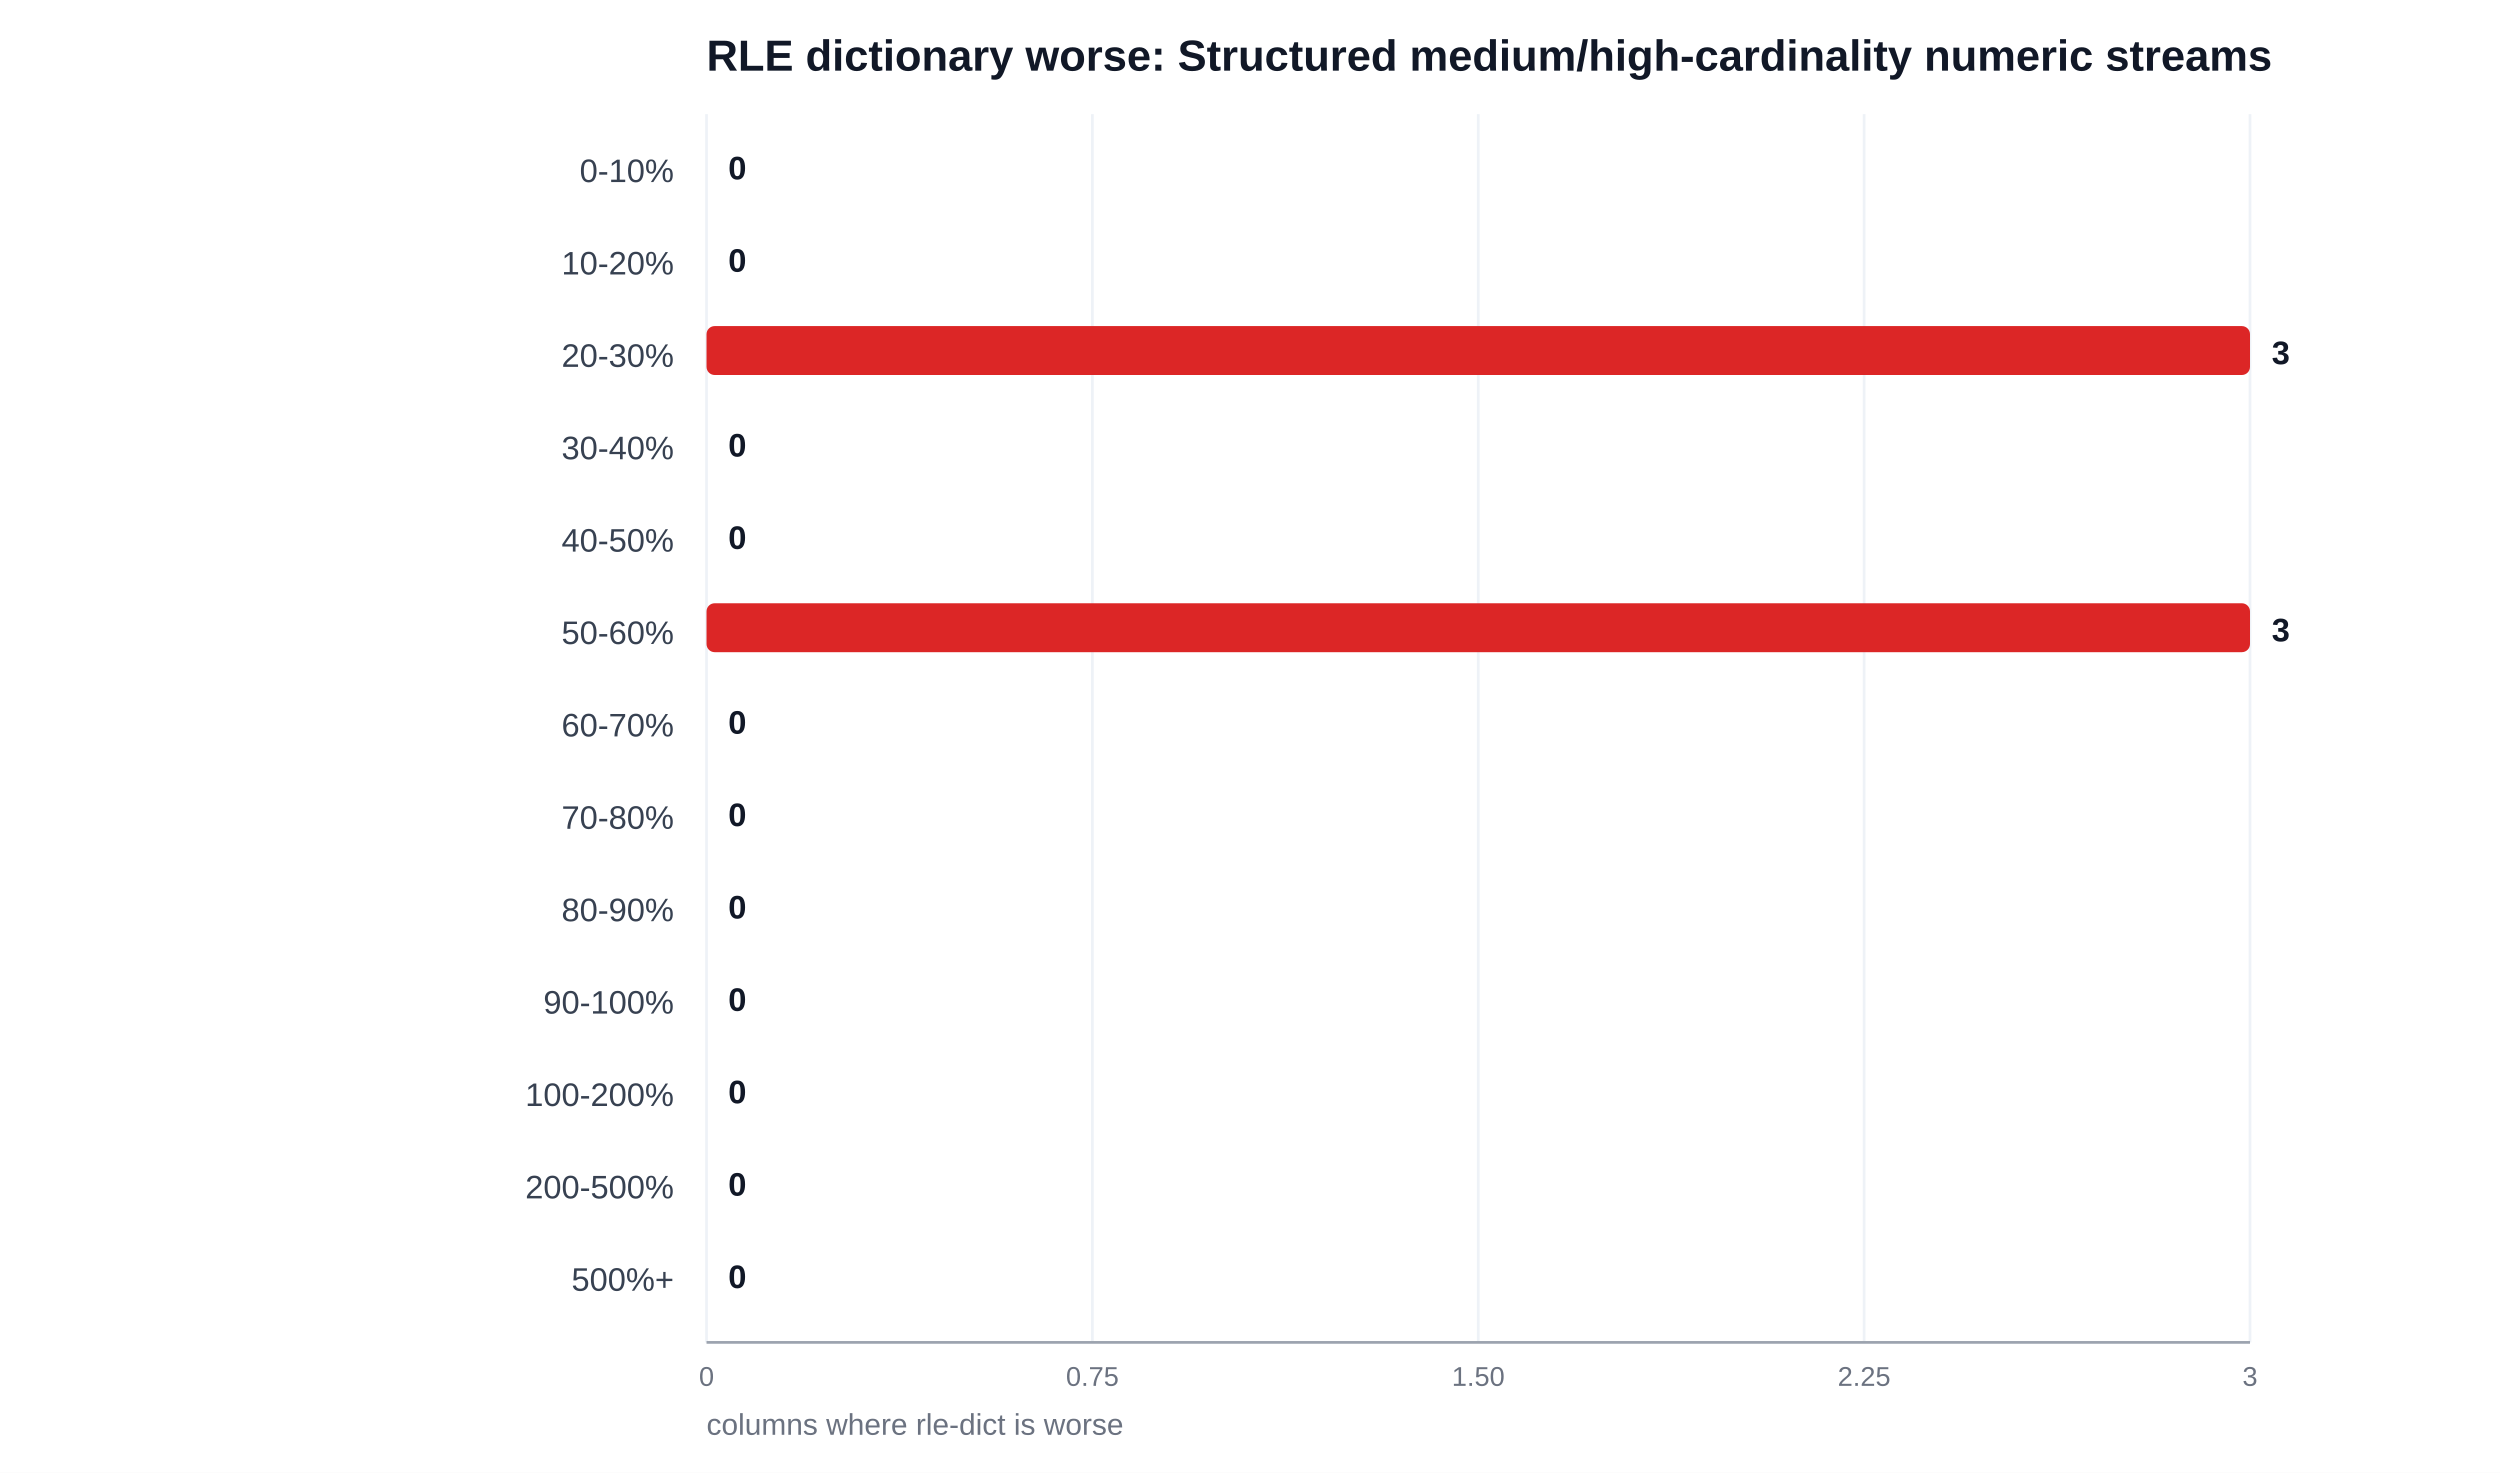
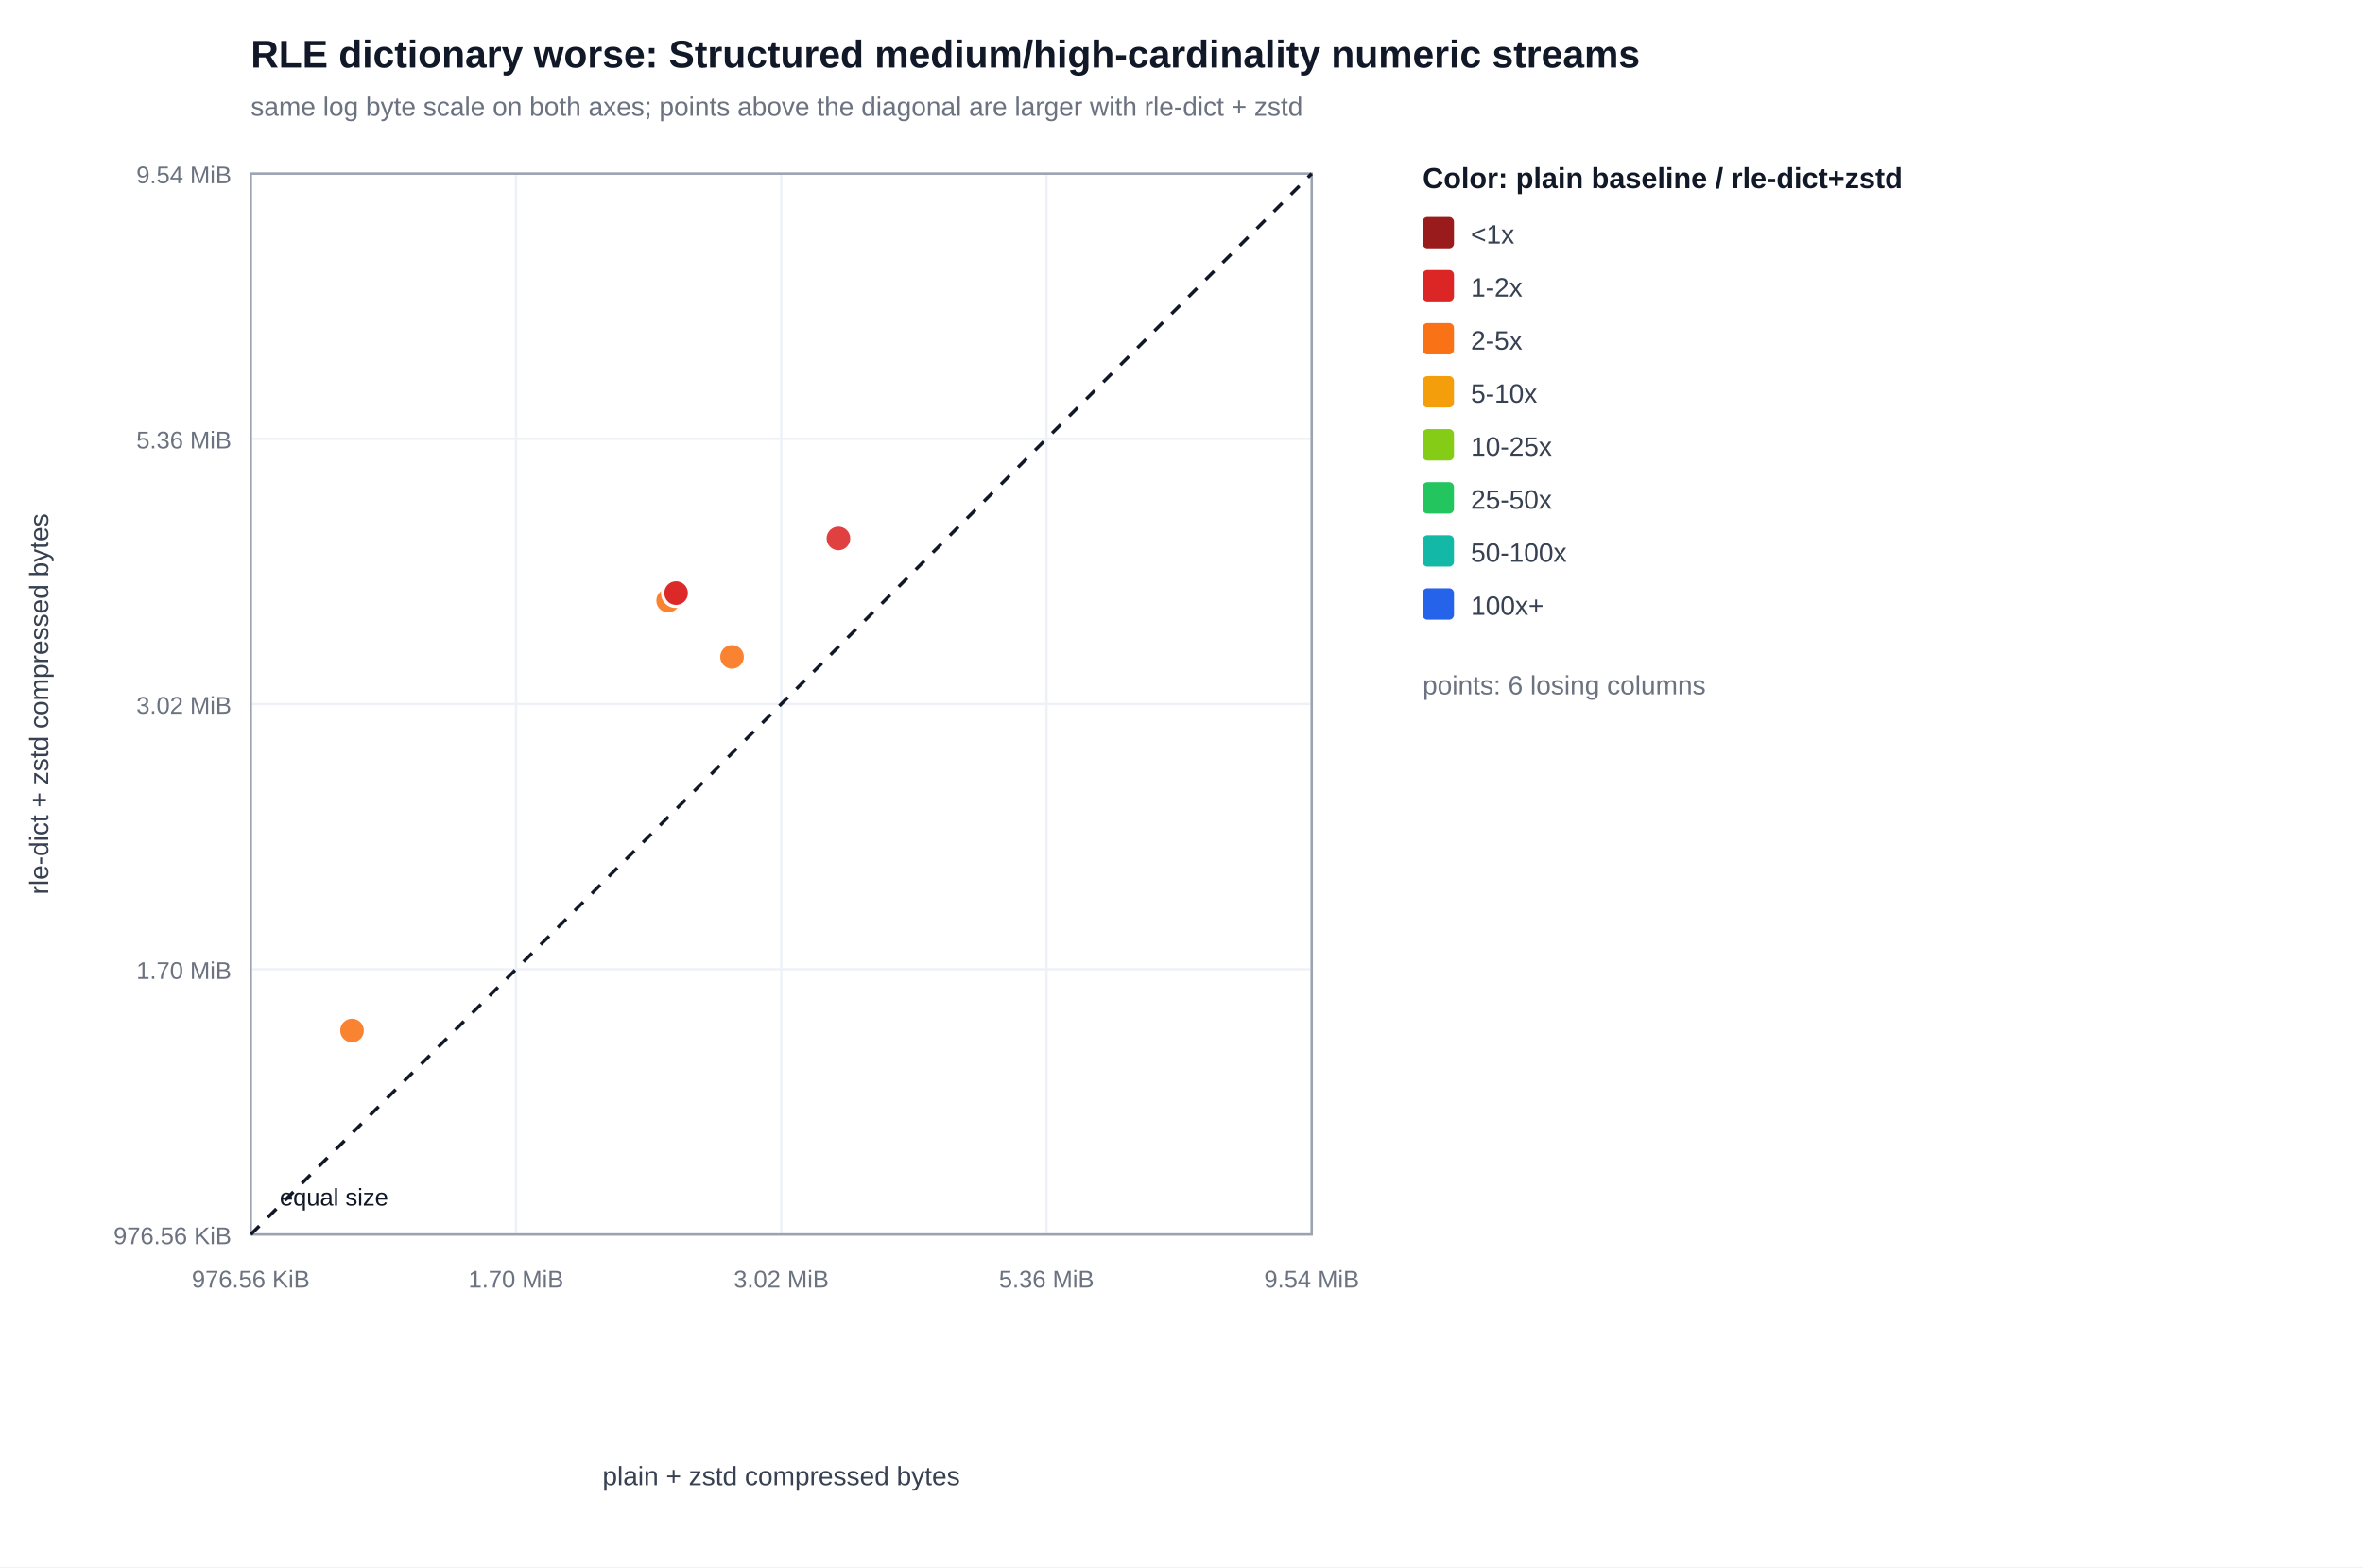
- <svg xmlns="http://www.w3.org/2000/svg" width="920" height="542" viewBox="0 0 920 542">
+ <svg xmlns="http://www.w3.org/2000/svg" width="980" height="650" viewBox="0 0 980 650">
  <rect width="100%" height="100%" fill="#ffffff" />
-   <text x="260" y="26" font-family="Arial, sans-serif" font-size="16" font-weight="700" fill="#111827">RLE dictionary worse: Structured medium/high-cardinality numeric streams</text>
-   <text x="260" y="528" font-family="Arial, sans-serif" font-size="11" fill="#6b7280">columns where rle-dict is worse</text>
-   <line x1="260.00" y1="42" x2="260.00" y2="494" stroke="#eef2f7" stroke-width="1" />
-   <text x="260.00" y="510" font-family="Arial, sans-serif" font-size="10" text-anchor="middle" fill="#6b7280">0</text>
-   <line x1="402.00" y1="42" x2="402.00" y2="494" stroke="#eef2f7" stroke-width="1" />
-   <text x="402.00" y="510" font-family="Arial, sans-serif" font-size="10" text-anchor="middle" fill="#6b7280">0.75</text>
-   <line x1="544.00" y1="42" x2="544.00" y2="494" stroke="#eef2f7" stroke-width="1" />
-   <text x="544.00" y="510" font-family="Arial, sans-serif" font-size="10" text-anchor="middle" fill="#6b7280">1.50</text>
-   <line x1="686.00" y1="42" x2="686.00" y2="494" stroke="#eef2f7" stroke-width="1" />
-   <text x="686.00" y="510" font-family="Arial, sans-serif" font-size="10" text-anchor="middle" fill="#6b7280">2.25</text>
-   <line x1="828.00" y1="42" x2="828.00" y2="494" stroke="#eef2f7" stroke-width="1" />
-   <text x="828.00" y="510" font-family="Arial, sans-serif" font-size="10" text-anchor="middle" fill="#6b7280">3</text>
-   <line x1="260" y1="494" x2="828" y2="494" stroke="#9ca3af" stroke-width="1" />
-   <text x="248" y="67" font-family="Arial, sans-serif" font-size="12" text-anchor="end" fill="#374151">0-10%</text>
-   <rect x="260" y="52" width="0.00" height="18" rx="3" fill="#dc2626" />
-   <text x="268.00" y="66" font-family="Arial, sans-serif" font-size="12" font-weight="700" fill="#111827">0</text>
-   <text x="248" y="101" font-family="Arial, sans-serif" font-size="12" text-anchor="end" fill="#374151">10-20%</text>
-   <rect x="260" y="86" width="0.00" height="18" rx="3" fill="#dc2626" />
-   <text x="268.00" y="100" font-family="Arial, sans-serif" font-size="12" font-weight="700" fill="#111827">0</text>
-   <text x="248" y="135" font-family="Arial, sans-serif" font-size="12" text-anchor="end" fill="#374151">20-30%</text>
-   <rect x="260" y="120" width="568.00" height="18" rx="3" fill="#dc2626" />
-   <text x="836.00" y="134" font-family="Arial, sans-serif" font-size="12" font-weight="700" fill="#111827">3</text>
-   <text x="248" y="169" font-family="Arial, sans-serif" font-size="12" text-anchor="end" fill="#374151">30-40%</text>
-   <rect x="260" y="154" width="0.00" height="18" rx="3" fill="#dc2626" />
-   <text x="268.00" y="168" font-family="Arial, sans-serif" font-size="12" font-weight="700" fill="#111827">0</text>
-   <text x="248" y="203" font-family="Arial, sans-serif" font-size="12" text-anchor="end" fill="#374151">40-50%</text>
-   <rect x="260" y="188" width="0.00" height="18" rx="3" fill="#dc2626" />
-   <text x="268.00" y="202" font-family="Arial, sans-serif" font-size="12" font-weight="700" fill="#111827">0</text>
-   <text x="248" y="237" font-family="Arial, sans-serif" font-size="12" text-anchor="end" fill="#374151">50-60%</text>
-   <rect x="260" y="222" width="568.00" height="18" rx="3" fill="#dc2626" />
-   <text x="836.00" y="236" font-family="Arial, sans-serif" font-size="12" font-weight="700" fill="#111827">3</text>
-   <text x="248" y="271" font-family="Arial, sans-serif" font-size="12" text-anchor="end" fill="#374151">60-70%</text>
-   <rect x="260" y="256" width="0.00" height="18" rx="3" fill="#dc2626" />
-   <text x="268.00" y="270" font-family="Arial, sans-serif" font-size="12" font-weight="700" fill="#111827">0</text>
-   <text x="248" y="305" font-family="Arial, sans-serif" font-size="12" text-anchor="end" fill="#374151">70-80%</text>
-   <rect x="260" y="290" width="0.00" height="18" rx="3" fill="#dc2626" />
-   <text x="268.00" y="304" font-family="Arial, sans-serif" font-size="12" font-weight="700" fill="#111827">0</text>
-   <text x="248" y="339" font-family="Arial, sans-serif" font-size="12" text-anchor="end" fill="#374151">80-90%</text>
-   <rect x="260" y="324" width="0.00" height="18" rx="3" fill="#dc2626" />
-   <text x="268.00" y="338" font-family="Arial, sans-serif" font-size="12" font-weight="700" fill="#111827">0</text>
-   <text x="248" y="373" font-family="Arial, sans-serif" font-size="12" text-anchor="end" fill="#374151">90-100%</text>
-   <rect x="260" y="358" width="0.00" height="18" rx="3" fill="#dc2626" />
-   <text x="268.00" y="372" font-family="Arial, sans-serif" font-size="12" font-weight="700" fill="#111827">0</text>
-   <text x="248" y="407" font-family="Arial, sans-serif" font-size="12" text-anchor="end" fill="#374151">100-200%</text>
-   <rect x="260" y="392" width="0.00" height="18" rx="3" fill="#dc2626" />
-   <text x="268.00" y="406" font-family="Arial, sans-serif" font-size="12" font-weight="700" fill="#111827">0</text>
-   <text x="248" y="441" font-family="Arial, sans-serif" font-size="12" text-anchor="end" fill="#374151">200-500%</text>
-   <rect x="260" y="426" width="0.00" height="18" rx="3" fill="#dc2626" />
-   <text x="268.00" y="440" font-family="Arial, sans-serif" font-size="12" font-weight="700" fill="#111827">0</text>
-   <text x="248" y="475" font-family="Arial, sans-serif" font-size="12" text-anchor="end" fill="#374151">500%+</text>
-   <rect x="260" y="460" width="0.00" height="18" rx="3" fill="#dc2626" />
-   <text x="268.00" y="474" font-family="Arial, sans-serif" font-size="12" font-weight="700" fill="#111827">0</text>
+   <text x="104" y="28" font-family="Arial, sans-serif" font-size="16" font-weight="700" fill="#111827">RLE dictionary worse: Structured medium/high-cardinality numeric streams</text>
+   <text x="104" y="48" font-family="Arial, sans-serif" font-size="11" fill="#6b7280">same log byte scale on both axes; points above the diagonal are larger with rle-dict + zstd</text>
+   <line x1="104.00" y1="72" x2="104.00" y2="512" stroke="#eef2f7" stroke-width="1" />
+   <line x1="104" y1="512.00" x2="544" y2="512.00" stroke="#eef2f7" stroke-width="1" />
+   <text x="104.00" y="534" font-family="Arial, sans-serif" font-size="10" text-anchor="middle" fill="#6b7280">976.56 KiB</text>
+   <text x="96" y="516.00" font-family="Arial, sans-serif" font-size="10" text-anchor="end" fill="#6b7280">976.56 KiB</text>
+   <line x1="214.00" y1="72" x2="214.00" y2="512" stroke="#eef2f7" stroke-width="1" />
+   <line x1="104" y1="402.00" x2="544" y2="402.00" stroke="#eef2f7" stroke-width="1" />
+   <text x="214.00" y="534" font-family="Arial, sans-serif" font-size="10" text-anchor="middle" fill="#6b7280">1.70 MiB</text>
+   <text x="96" y="406.00" font-family="Arial, sans-serif" font-size="10" text-anchor="end" fill="#6b7280">1.70 MiB</text>
+   <line x1="324.00" y1="72" x2="324.00" y2="512" stroke="#eef2f7" stroke-width="1" />
+   <line x1="104" y1="292.00" x2="544" y2="292.00" stroke="#eef2f7" stroke-width="1" />
+   <text x="324.00" y="534" font-family="Arial, sans-serif" font-size="10" text-anchor="middle" fill="#6b7280">3.02 MiB</text>
+   <text x="96" y="296.00" font-family="Arial, sans-serif" font-size="10" text-anchor="end" fill="#6b7280">3.02 MiB</text>
+   <line x1="434.00" y1="72" x2="434.00" y2="512" stroke="#eef2f7" stroke-width="1" />
+   <line x1="104" y1="182.00" x2="544" y2="182.00" stroke="#eef2f7" stroke-width="1" />
+   <text x="434.00" y="534" font-family="Arial, sans-serif" font-size="10" text-anchor="middle" fill="#6b7280">5.36 MiB</text>
+   <text x="96" y="186.00" font-family="Arial, sans-serif" font-size="10" text-anchor="end" fill="#6b7280">5.36 MiB</text>
+   <line x1="544.00" y1="72" x2="544.00" y2="512" stroke="#eef2f7" stroke-width="1" />
+   <line x1="104" y1="72.00" x2="544" y2="72.00" stroke="#eef2f7" stroke-width="1" />
+   <text x="544.00" y="534" font-family="Arial, sans-serif" font-size="10" text-anchor="middle" fill="#6b7280">9.54 MiB</text>
+   <text x="96" y="76.00" font-family="Arial, sans-serif" font-size="10" text-anchor="end" fill="#6b7280">9.54 MiB</text>
+   <rect x="104" y="72" width="440" height="440" fill="none" stroke="#9ca3af" stroke-width="1" />
+   <line x1="104" y1="512" x2="544" y2="72" stroke="#111827" stroke-width="1.4" stroke-dasharray="5 5" />
+   <text x="116" y="500" font-family="Arial, sans-serif" font-size="10" fill="#111827">equal size</text>
+   <circle cx="277.10" cy="249.10" r="5.5" fill="#f97316" stroke="#ffffff" stroke-width="1.2" opacity="0.88" />
+   <circle cx="280.20" cy="246.06" r="5.5" fill="#dc2626" stroke="#ffffff" stroke-width="1.2" opacity="0.88" />
+   <circle cx="280.41" cy="245.98" r="5.5" fill="#dc2626" stroke="#ffffff" stroke-width="1.2" opacity="0.88" />
+   <circle cx="347.71" cy="223.34" r="5.5" fill="#dc2626" stroke="#ffffff" stroke-width="1.2" opacity="0.88" />
+   <circle cx="145.99" cy="427.42" r="5.5" fill="#f97316" stroke="#ffffff" stroke-width="1.2" opacity="0.88" />
+   <circle cx="303.59" cy="272.45" r="5.5" fill="#f97316" stroke="#ffffff" stroke-width="1.2" opacity="0.88" />
+   <text x="324" y="616" font-family="Arial, sans-serif" font-size="11" text-anchor="middle" fill="#374151">plain + zstd compressed bytes</text>
+   <text x="20" y="292" transform="rotate(-90 20 292)" font-family="Arial, sans-serif" font-size="11" text-anchor="middle" fill="#374151">rle-dict + zstd compressed bytes</text>
+   <text x="590" y="78" font-family="Arial, sans-serif" font-size="12" font-weight="700" fill="#111827">Color: plain baseline / rle-dict+zstd</text>
+   <rect x="590" y="90" width="13" height="13" rx="2" fill="#991b1b" />
+   <text x="610" y="101" font-family="Arial, sans-serif" font-size="11" fill="#374151">&lt;1x</text>
+   <rect x="590" y="112" width="13" height="13" rx="2" fill="#dc2626" />
+   <text x="610" y="123" font-family="Arial, sans-serif" font-size="11" fill="#374151">1-2x</text>
+   <rect x="590" y="134" width="13" height="13" rx="2" fill="#f97316" />
+   <text x="610" y="145" font-family="Arial, sans-serif" font-size="11" fill="#374151">2-5x</text>
+   <rect x="590" y="156" width="13" height="13" rx="2" fill="#f59e0b" />
+   <text x="610" y="167" font-family="Arial, sans-serif" font-size="11" fill="#374151">5-10x</text>
+   <rect x="590" y="178" width="13" height="13" rx="2" fill="#84cc16" />
+   <text x="610" y="189" font-family="Arial, sans-serif" font-size="11" fill="#374151">10-25x</text>
+   <rect x="590" y="200" width="13" height="13" rx="2" fill="#22c55e" />
+   <text x="610" y="211" font-family="Arial, sans-serif" font-size="11" fill="#374151">25-50x</text>
+   <rect x="590" y="222" width="13" height="13" rx="2" fill="#14b8a6" />
+   <text x="610" y="233" font-family="Arial, sans-serif" font-size="11" fill="#374151">50-100x</text>
+   <rect x="590" y="244" width="13" height="13" rx="2" fill="#2563eb" />
+   <text x="610" y="255" font-family="Arial, sans-serif" font-size="11" fill="#374151">100x+</text>
+   <text x="590" y="288" font-family="Arial, sans-serif" font-size="11" fill="#6b7280">points: 6 losing columns</text>
</svg>
